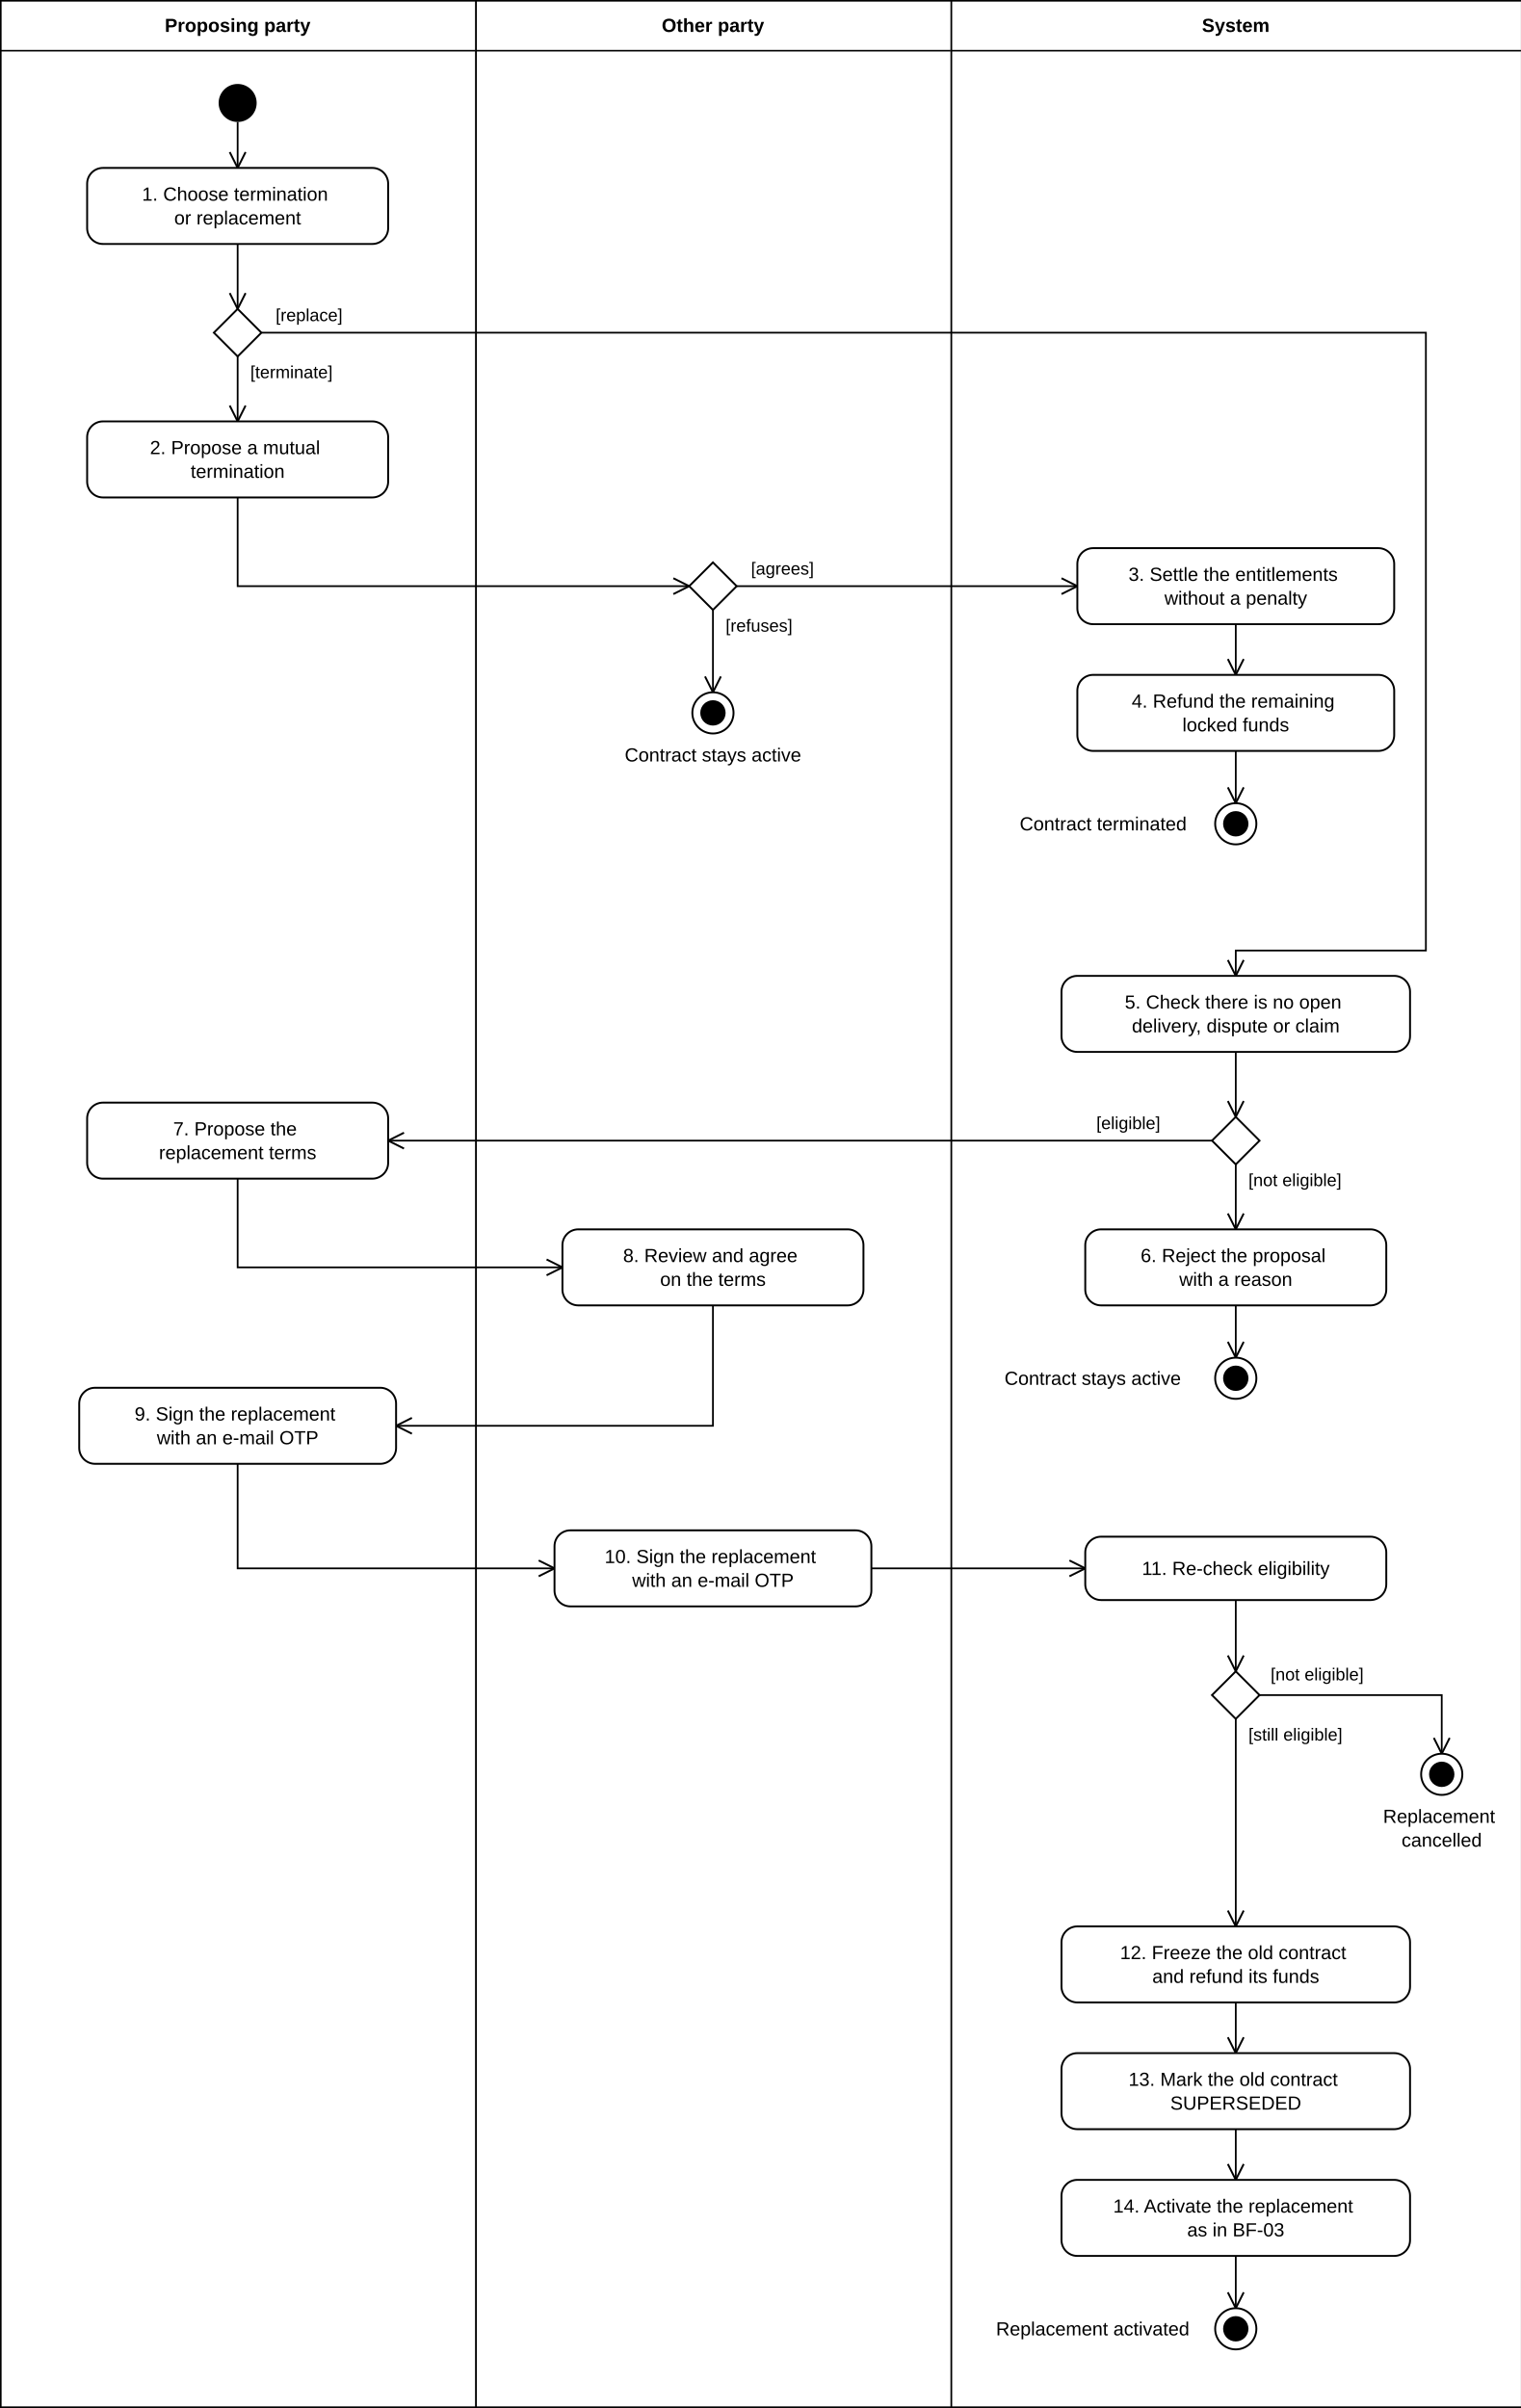
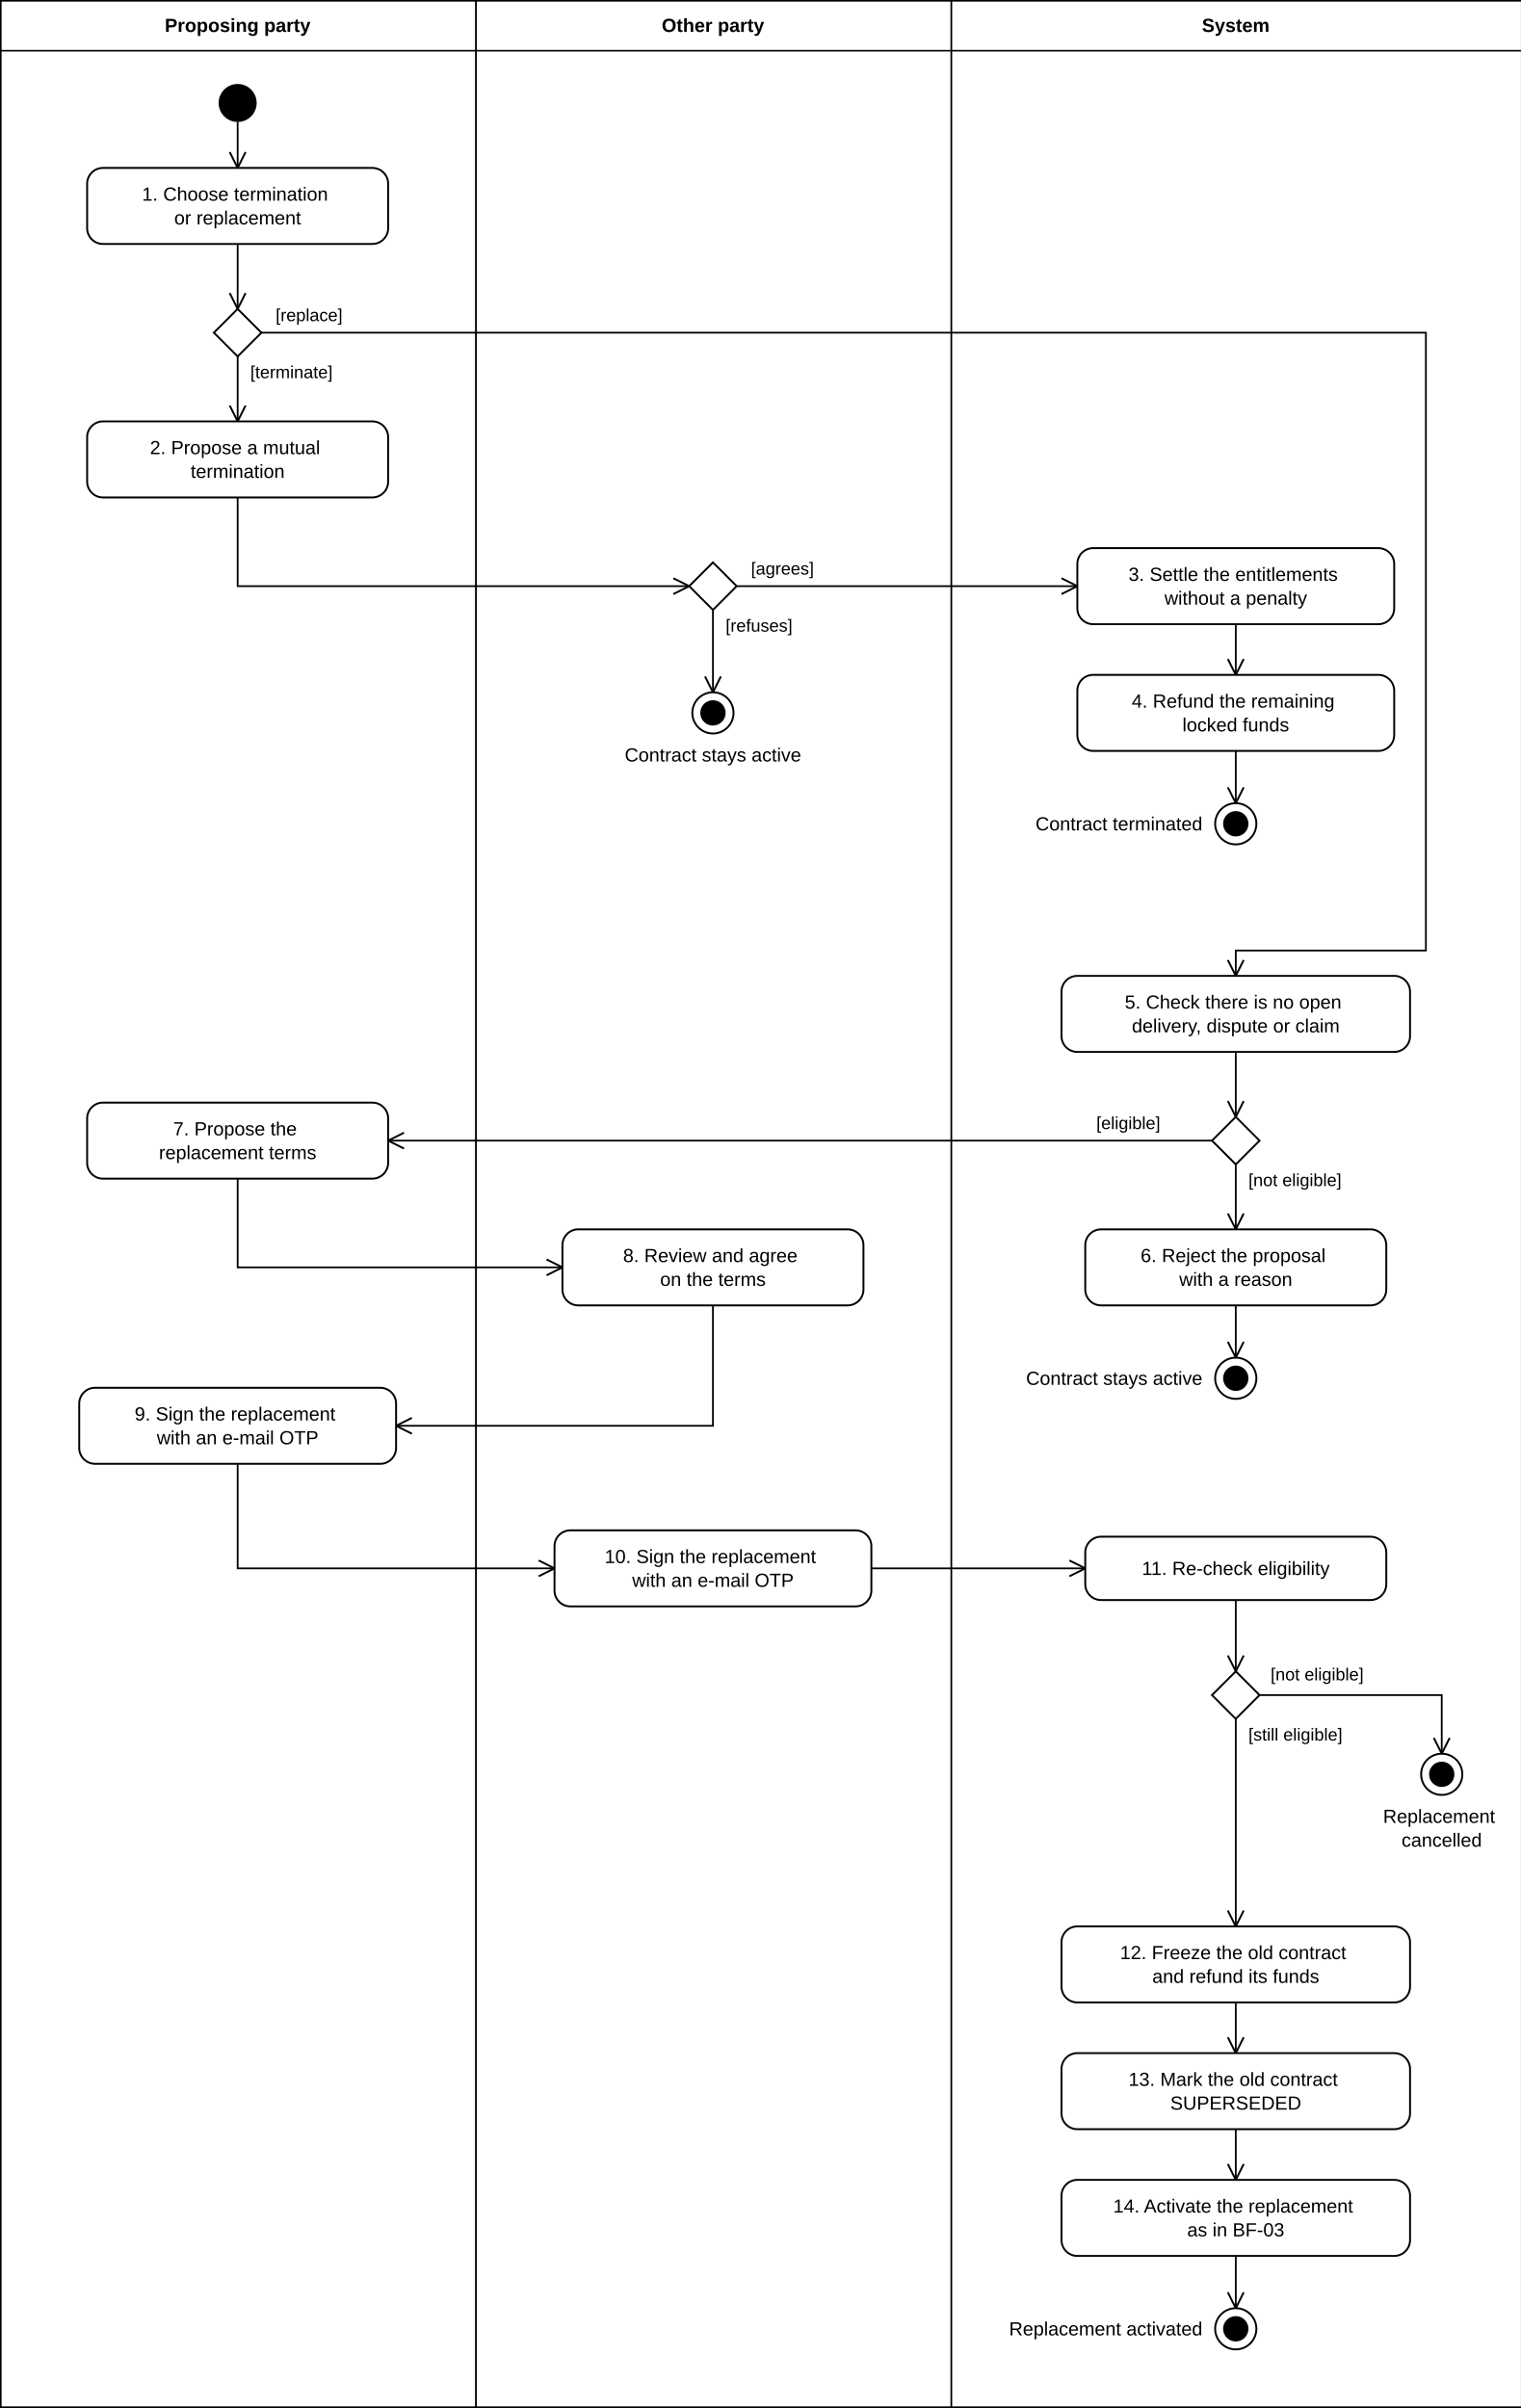
<svg xmlns="http://www.w3.org/2000/svg" width="960" height="1520" viewBox="0 0 960 1520" font-family="Arial" font-size="12">
  <defs>
    <marker id="open" viewBox="0 0 12 12" refX="11" refY="6" markerWidth="12" markerHeight="12" markerUnits="userSpaceOnUse" orient="auto">
      <path d="M1,1 L11,6 L1,11" fill="none" stroke="black" stroke-width="1.2" />
+     </marker>
+     <marker id="tri" viewBox="0 0 14 14" refX="13" refY="7" markerWidth="14" markerHeight="14" markerUnits="userSpaceOnUse" orient="auto">
+       <path d="M1,1 L13,7 L1,13 Z" fill="white" stroke="black" />
+     </marker>
+     <marker id="dia" viewBox="0 0 18 10" refX="1" refY="5" markerWidth="18" markerHeight="10" markerUnits="userSpaceOnUse" orient="auto">
+       <path d="M1,5 L9,1 L17,5 L9,9 Z" fill="black" />
    </marker>
  </defs>
  <rect x="0" y="0" width="960" height="1520" fill="white" />
  <rect x="0.5" y=".5" width="300" height="1519" fill="white" stroke="black" />
  <line x1="0" y1="32" x2="300" y2="32" stroke="black" />
  <text text-anchor="middle" dominant-baseline="central" font-size="12" font-weight="bold">
    <tspan x="150.0" y="16.0">Proposing party</tspan>
  </text>
  <rect x="300.5" y=".5" width="300" height="1519" fill="white" stroke="black" />
  <line x1="300" y1="32" x2="600" y2="32" stroke="black" />
  <text text-anchor="middle" dominant-baseline="central" font-size="12" font-weight="bold">
    <tspan x="450.0" y="16.0">Other party</tspan>
  </text>
  <rect x="600.5" y=".5" width="360" height="1519" fill="white" stroke="black" />
  <line x1="600" y1="32" x2="960" y2="32" stroke="black" />
  <text text-anchor="middle" dominant-baseline="central" font-size="12" font-weight="bold">
    <tspan x="780.0" y="16.0">System</tspan>
  </text>
-   <polyline points="150.0,77.0 150.0,106.0" fill="none" stroke="black" stroke-width="1.1" marker-end="url(#open)" />
-   <polyline points="150.0,154.0 150.0,195.0" fill="none" stroke="black" stroke-width="1.1" marker-end="url(#open)" />
-   <polyline points="150.0,225.0 150.0,266.0" fill="none" stroke="black" stroke-width="1.1" marker-end="url(#open)" />
-   <rect x="156.0" y="228" width="70.55" height="13.75" fill="white" />
+   <path d="M150.0,77.0 L150.0,106.0" fill="none" stroke="black" stroke-width="1.1" marker-end="url(#open)" />
+   <path d="M150.0,154.0 L150.0,195.0" fill="none" stroke="black" stroke-width="1.1" marker-end="url(#open)" />
+   <path d="M150.0,225.0 L150.0,266.0" fill="none" stroke="black" stroke-width="1.1" marker-end="url(#open)" />
+   <rect x="156.0" y="228" width="55.961" height="13.75" fill="white" />
  <text text-anchor="start" dominant-baseline="central" font-size="11">
    <tspan x="158.0" y="234.875">[terminate]</tspan>
  </text>
-   <polyline points="150.0,314.0 150.0,370 435.0,370" fill="none" stroke="black" stroke-width="1.1" marker-end="url(#open)" />
-   <polyline points="450.0,385.0 450.0,437.0" fill="none" stroke="black" stroke-width="1.1" marker-end="url(#open)" />
-   <rect x="456.0" y="388" width="58.45" height="13.75" fill="white" />
+   <path d="M150.0,314.0 L150.0,370 L435.0,370" fill="none" stroke="black" stroke-width="1.1" marker-end="url(#open)" />
+   <path d="M450.0,385.0 L450.0,437.0" fill="none" stroke="black" stroke-width="1.1" marker-end="url(#open)" />
+   <rect x="456.0" y="388" width="46.18" height="13.75" fill="white" />
  <text text-anchor="start" dominant-baseline="central" font-size="11">
    <tspan x="458.0" y="394.875">[refuses]</tspan>
  </text>
-   <polyline points="465.0,370 680.0,370" fill="none" stroke="black" stroke-width="1.1" marker-end="url(#open)" />
-   <rect x="472.0" y="352" width="52.4" height="13.75" fill="white" />
+   <path d="M465.0,370 L680.0,370" fill="none" stroke="black" stroke-width="1.1" marker-end="url(#open)" />
+   <rect x="472.0" y="352" width="43.742" height="13.75" fill="white" />
  <text text-anchor="start" dominant-baseline="central" font-size="11">
    <tspan x="474.0" y="358.875">[agrees]</tspan>
  </text>
-   <polyline points="780.0,394.0 780.0,426.0" fill="none" stroke="black" stroke-width="1.1" marker-end="url(#open)" />
-   <polyline points="780.0,474.0 780.0,507.0" fill="none" stroke="black" stroke-width="1.1" marker-end="url(#open)" />
-   <polyline points="165.0,210 900,210 900,600 780.0,600 780.0,616.0" fill="none" stroke="black" stroke-width="1.1" marker-end="url(#open)" />
-   <rect x="172.0" y="192" width="58.45" height="13.75" fill="white" />
+   <path d="M780.0,394.0 L780.0,426.0" fill="none" stroke="black" stroke-width="1.1" marker-end="url(#open)" />
+   <path d="M780.0,474.0 L780.0,507.0" fill="none" stroke="black" stroke-width="1.1" marker-end="url(#open)" />
+   <path d="M165.0,210 L900,210 L900,600 L780.0,600 L780.0,616.0" fill="none" stroke="black" stroke-width="1.1" marker-end="url(#open)" />
+   <rect x="172.0" y="192" width="46.188" height="13.75" fill="white" />
  <text text-anchor="start" dominant-baseline="central" font-size="11">
    <tspan x="174.0" y="198.875">[replace]</tspan>
  </text>
-   <polyline points="780.0,664.0 780.0,705.0" fill="none" stroke="black" stroke-width="1.1" marker-end="url(#open)" />
-   <polyline points="780.0,735.0 780.0,776.0" fill="none" stroke="black" stroke-width="1.1" marker-end="url(#open)" />
-   <rect x="786.0" y="738" width="88.7" height="13.75" fill="white" />
+   <path d="M780.0,664.0 L780.0,705.0" fill="none" stroke="black" stroke-width="1.1" marker-end="url(#open)" />
+   <path d="M780.0,735.0 L780.0,776.0" fill="none" stroke="black" stroke-width="1.1" marker-end="url(#open)" />
+   <rect x="786.0" y="738" width="62.703" height="13.75" fill="white" />
  <text text-anchor="start" dominant-baseline="central" font-size="11">
    <tspan x="788.0" y="744.875">[not eligible]</tspan>
  </text>
-   <polyline points="780.0,824.0 780.0,857.0" fill="none" stroke="black" stroke-width="1.1" marker-end="url(#open)" />
-   <polyline points="765.0,720 245.0,720" fill="none" stroke="black" stroke-width="1.1" marker-end="url(#open)" />
-   <rect x="690.0" y="702" width="64.5" height="13.75" fill="white" />
+   <path d="M780.0,824.0 L780.0,857.0" fill="none" stroke="black" stroke-width="1.1" marker-end="url(#open)" />
+   <path d="M765.0,720 L245.0,720" fill="none" stroke="black" stroke-width="1.1" marker-end="url(#open)" />
+   <rect x="690.0" y="702" width="44.359" height="13.75" fill="white" />
  <text text-anchor="start" dominant-baseline="central" font-size="11">
    <tspan x="692.0" y="708.875">[eligible]</tspan>
  </text>
-   <polyline points="150.0,744.0 150.0,800 355.0,800" fill="none" stroke="black" stroke-width="1.1" marker-end="url(#open)" />
-   <polyline points="450.0,824.0 450.0,900 250.0,900" fill="none" stroke="black" stroke-width="1.1" marker-end="url(#open)" />
-   <polyline points="150.0,924.0 150.0,990 350.0,990" fill="none" stroke="black" stroke-width="1.1" marker-end="url(#open)" />
-   <polyline points="550.0,990 685.0,990" fill="none" stroke="black" stroke-width="1.1" marker-end="url(#open)" />
-   <polyline points="780.0,1010.0 780.0,1055.0" fill="none" stroke="black" stroke-width="1.1" marker-end="url(#open)" />
-   <polyline points="795.0,1070 910,1070 910,1107.0" fill="none" stroke="black" stroke-width="1.1" marker-end="url(#open)" />
-   <rect x="800.0" y="1050" width="88.7" height="13.75" fill="white" />
+   <path d="M150.0,744.0 L150.0,800 L355.0,800" fill="none" stroke="black" stroke-width="1.1" marker-end="url(#open)" />
+   <path d="M450.0,824.0 L450.0,900 L250.0,900" fill="none" stroke="black" stroke-width="1.1" marker-end="url(#open)" />
+   <path d="M150.0,924.0 L150.0,990 L350.0,990" fill="none" stroke="black" stroke-width="1.1" marker-end="url(#open)" />
+   <path d="M550.0,990 L685.0,990" fill="none" stroke="black" stroke-width="1.1" marker-end="url(#open)" />
+   <path d="M780.0,1010.0 L780.0,1055.0" fill="none" stroke="black" stroke-width="1.1" marker-end="url(#open)" />
+   <path d="M795.0,1070 L910,1070 L910,1107.0" fill="none" stroke="black" stroke-width="1.1" marker-end="url(#open)" />
+   <rect x="800.0" y="1050" width="62.703" height="13.75" fill="white" />
  <text text-anchor="start" dominant-baseline="central" font-size="11">
    <tspan x="802.0" y="1056.875">[not eligible]</tspan>
  </text>
-   <polyline points="780.0,1085.0 780.0,1216.0" fill="none" stroke="black" stroke-width="1.1" marker-end="url(#open)" />
-   <rect x="786.0" y="1088" width="100.8" height="13.75" fill="white" />
+   <path d="M780.0,1085.0 L780.0,1216.0" fill="none" stroke="black" stroke-width="1.1" marker-end="url(#open)" />
+   <rect x="786.0" y="1088" width="63.305" height="13.75" fill="white" />
  <text text-anchor="start" dominant-baseline="central" font-size="11">
    <tspan x="788.0" y="1094.875">[still eligible]</tspan>
  </text>
-   <polyline points="780.0,1264.0 780.0,1296.0" fill="none" stroke="black" stroke-width="1.1" marker-end="url(#open)" />
-   <polyline points="780.0,1344.0 780.0,1376.0" fill="none" stroke="black" stroke-width="1.1" marker-end="url(#open)" />
-   <polyline points="780.0,1424.0 780.0,1457.0" fill="none" stroke="black" stroke-width="1.1" marker-end="url(#open)" />
+   <path d="M780.0,1264.0 L780.0,1296.0" fill="none" stroke="black" stroke-width="1.1" marker-end="url(#open)" />
+   <path d="M780.0,1344.0 L780.0,1376.0" fill="none" stroke="black" stroke-width="1.1" marker-end="url(#open)" />
+   <path d="M780.0,1424.0 L780.0,1457.0" fill="none" stroke="black" stroke-width="1.1" marker-end="url(#open)" />
  <circle cx="150.0" cy="65" r="12.0" fill="black" />
  <rect x="55.0" y="106.0" width="190" height="48.0" rx="10" fill="white" stroke="black" stroke-width="1.2" />
  <text text-anchor="middle" dominant-baseline="central" font-size="12">
    <tspan x="150.0" y="122.5">1. Choose termination</tspan>
    <tspan x="150.0" y="137.5">or replacement</tspan>
  </text>
  <polygon points="150.0,195.0 165.0,210 150.0,225.0 135.0,210" fill="white" stroke="black" stroke-width="1.2" />
  <rect x="55.0" y="266.0" width="190" height="48.0" rx="10" fill="white" stroke="black" stroke-width="1.2" />
  <text text-anchor="middle" dominant-baseline="central" font-size="12">
    <tspan x="150.0" y="282.5">2. Propose a mutual</tspan>
    <tspan x="150.0" y="297.5">termination</tspan>
  </text>
  <polygon points="450.0,355.0 465.0,370 450.0,385.0 435.0,370" fill="white" stroke="black" stroke-width="1.2" />
  <circle cx="450.0" cy="450" r="13.0" fill="white" stroke="black" stroke-width="1.2" />
  <circle cx="450.0" cy="450" r="8.0" fill="black" />
  <text text-anchor="middle" dominant-baseline="central" font-size="12">
    <tspan x="450.0" y="476.5">Contract stays active</tspan>
  </text>
  <rect x="680.0" y="346.0" width="200" height="48.0" rx="10" fill="white" stroke="black" stroke-width="1.2" />
  <text text-anchor="middle" dominant-baseline="central" font-size="12">
    <tspan x="780.0" y="362.5">3. Settle the entitlements</tspan>
    <tspan x="780.0" y="377.5">without a penalty</tspan>
  </text>
  <rect x="680.0" y="426.0" width="200" height="48.0" rx="10" fill="white" stroke="black" stroke-width="1.2" />
  <text text-anchor="middle" dominant-baseline="central" font-size="12">
    <tspan x="780.0" y="442.5">4. Refund the remaining</tspan>
    <tspan x="780.0" y="457.5">locked funds</tspan>
  </text>
  <circle cx="780.0" cy="520" r="13.0" fill="white" stroke="black" stroke-width="1.2" />
  <circle cx="780.0" cy="520" r="8.0" fill="black" />
  <text text-anchor="middle" dominant-baseline="central" font-size="12">
-     <tspan x="696.3" y="520.0">Contract terminated</tspan>
+     <tspan x="706.295" y="520.0">Contract terminated</tspan>
  </text>
  <rect x="670.0" y="616.0" width="220" height="48.0" rx="10" fill="white" stroke="black" stroke-width="1.2" />
  <text text-anchor="middle" dominant-baseline="central" font-size="12">
    <tspan x="780.0" y="632.5">5. Check there is no open</tspan>
    <tspan x="780.0" y="647.5">delivery, dispute or claim</tspan>
  </text>
  <polygon points="780.0,705.0 795.0,720 780.0,735.0 765.0,720" fill="white" stroke="black" stroke-width="1.2" />
  <rect x="685.0" y="776.0" width="190" height="48.0" rx="10" fill="white" stroke="black" stroke-width="1.2" />
  <text text-anchor="middle" dominant-baseline="central" font-size="12">
    <tspan x="780.0" y="792.5">6. Reject the proposal</tspan>
    <tspan x="780.0" y="807.5">with a reason</tspan>
  </text>
  <circle cx="780.0" cy="870" r="13.0" fill="white" stroke="black" stroke-width="1.2" />
  <circle cx="780.0" cy="870" r="8.0" fill="black" />
  <text text-anchor="middle" dominant-baseline="central" font-size="12">
-     <tspan x="689.7" y="870.0">Contract stays active</tspan>
+     <tspan x="703.299" y="870.0">Contract stays active</tspan>
  </text>
  <rect x="55.0" y="696.0" width="190" height="48.0" rx="10" fill="white" stroke="black" stroke-width="1.2" />
  <text text-anchor="middle" dominant-baseline="central" font-size="12">
    <tspan x="150.0" y="712.5">7. Propose the</tspan>
    <tspan x="150.0" y="727.5">replacement terms</tspan>
  </text>
  <rect x="355.0" y="776.0" width="190" height="48.0" rx="10" fill="white" stroke="black" stroke-width="1.2" />
  <text text-anchor="middle" dominant-baseline="central" font-size="12">
    <tspan x="450.0" y="792.5">8. Review and agree</tspan>
    <tspan x="450.0" y="807.5">on the terms</tspan>
  </text>
  <rect x="50.0" y="876.0" width="200" height="48.0" rx="10" fill="white" stroke="black" stroke-width="1.2" />
  <text text-anchor="middle" dominant-baseline="central" font-size="12">
    <tspan x="150.0" y="892.5">9. Sign the replacement</tspan>
    <tspan x="150.0" y="907.5">with an e-mail OTP</tspan>
  </text>
  <rect x="350.0" y="966.0" width="200" height="48.0" rx="10" fill="white" stroke="black" stroke-width="1.2" />
  <text text-anchor="middle" dominant-baseline="central" font-size="12">
    <tspan x="450.0" y="982.5">10. Sign the replacement</tspan>
    <tspan x="450.0" y="997.5">with an e-mail OTP</tspan>
  </text>
  <rect x="685.0" y="970.0" width="190" height="40" rx="10" fill="white" stroke="black" stroke-width="1.2" />
  <text text-anchor="middle" dominant-baseline="central" font-size="12">
    <tspan x="780.0" y="990.0">11. Re-check eligibility</tspan>
  </text>
  <polygon points="780.0,1055.0 795.0,1070 780.0,1085.0 765.0,1070" fill="white" stroke="black" stroke-width="1.2" />
  <circle cx="910" cy="1120" r="13.0" fill="white" stroke="black" stroke-width="1.2" />
  <circle cx="910" cy="1120" r="8.0" fill="black" />
  <text text-anchor="middle" dominant-baseline="central" font-size="12">
    <tspan x="910" y="1146.5">Replacement</tspan>
    <tspan x="910" y="1161.5">cancelled</tspan>
  </text>
  <rect x="670.0" y="1216.0" width="220" height="48.0" rx="10" fill="white" stroke="black" stroke-width="1.2" />
  <text text-anchor="middle" dominant-baseline="central" font-size="12">
    <tspan x="780.0" y="1232.5">12. Freeze the old contract</tspan>
    <tspan x="780.0" y="1247.5">and refund its funds</tspan>
  </text>
  <rect x="670.0" y="1296.0" width="220" height="48.0" rx="10" fill="white" stroke="black" stroke-width="1.2" />
  <text text-anchor="middle" dominant-baseline="central" font-size="12">
    <tspan x="780.0" y="1312.5">13. Mark the old contract</tspan>
    <tspan x="780.0" y="1327.5">SUPERSEDED</tspan>
  </text>
  <rect x="670.0" y="1376.0" width="220" height="48.0" rx="10" fill="white" stroke="black" stroke-width="1.2" />
  <text text-anchor="middle" dominant-baseline="central" font-size="12">
    <tspan x="780.0" y="1392.5">14. Activate the replacement</tspan>
    <tspan x="780.0" y="1407.5">as in BF-03</tspan>
  </text>
  <circle cx="780.0" cy="1470" r="13.0" fill="white" stroke="black" stroke-width="1.2" />
  <circle cx="780.0" cy="1470" r="8.0" fill="black" />
  <text text-anchor="middle" dominant-baseline="central" font-size="12">
-     <tspan x="689.7" y="1470.0">Replacement activated</tspan>
+     <tspan x="697.949" y="1470.0">Replacement activated</tspan>
  </text>
</svg>
